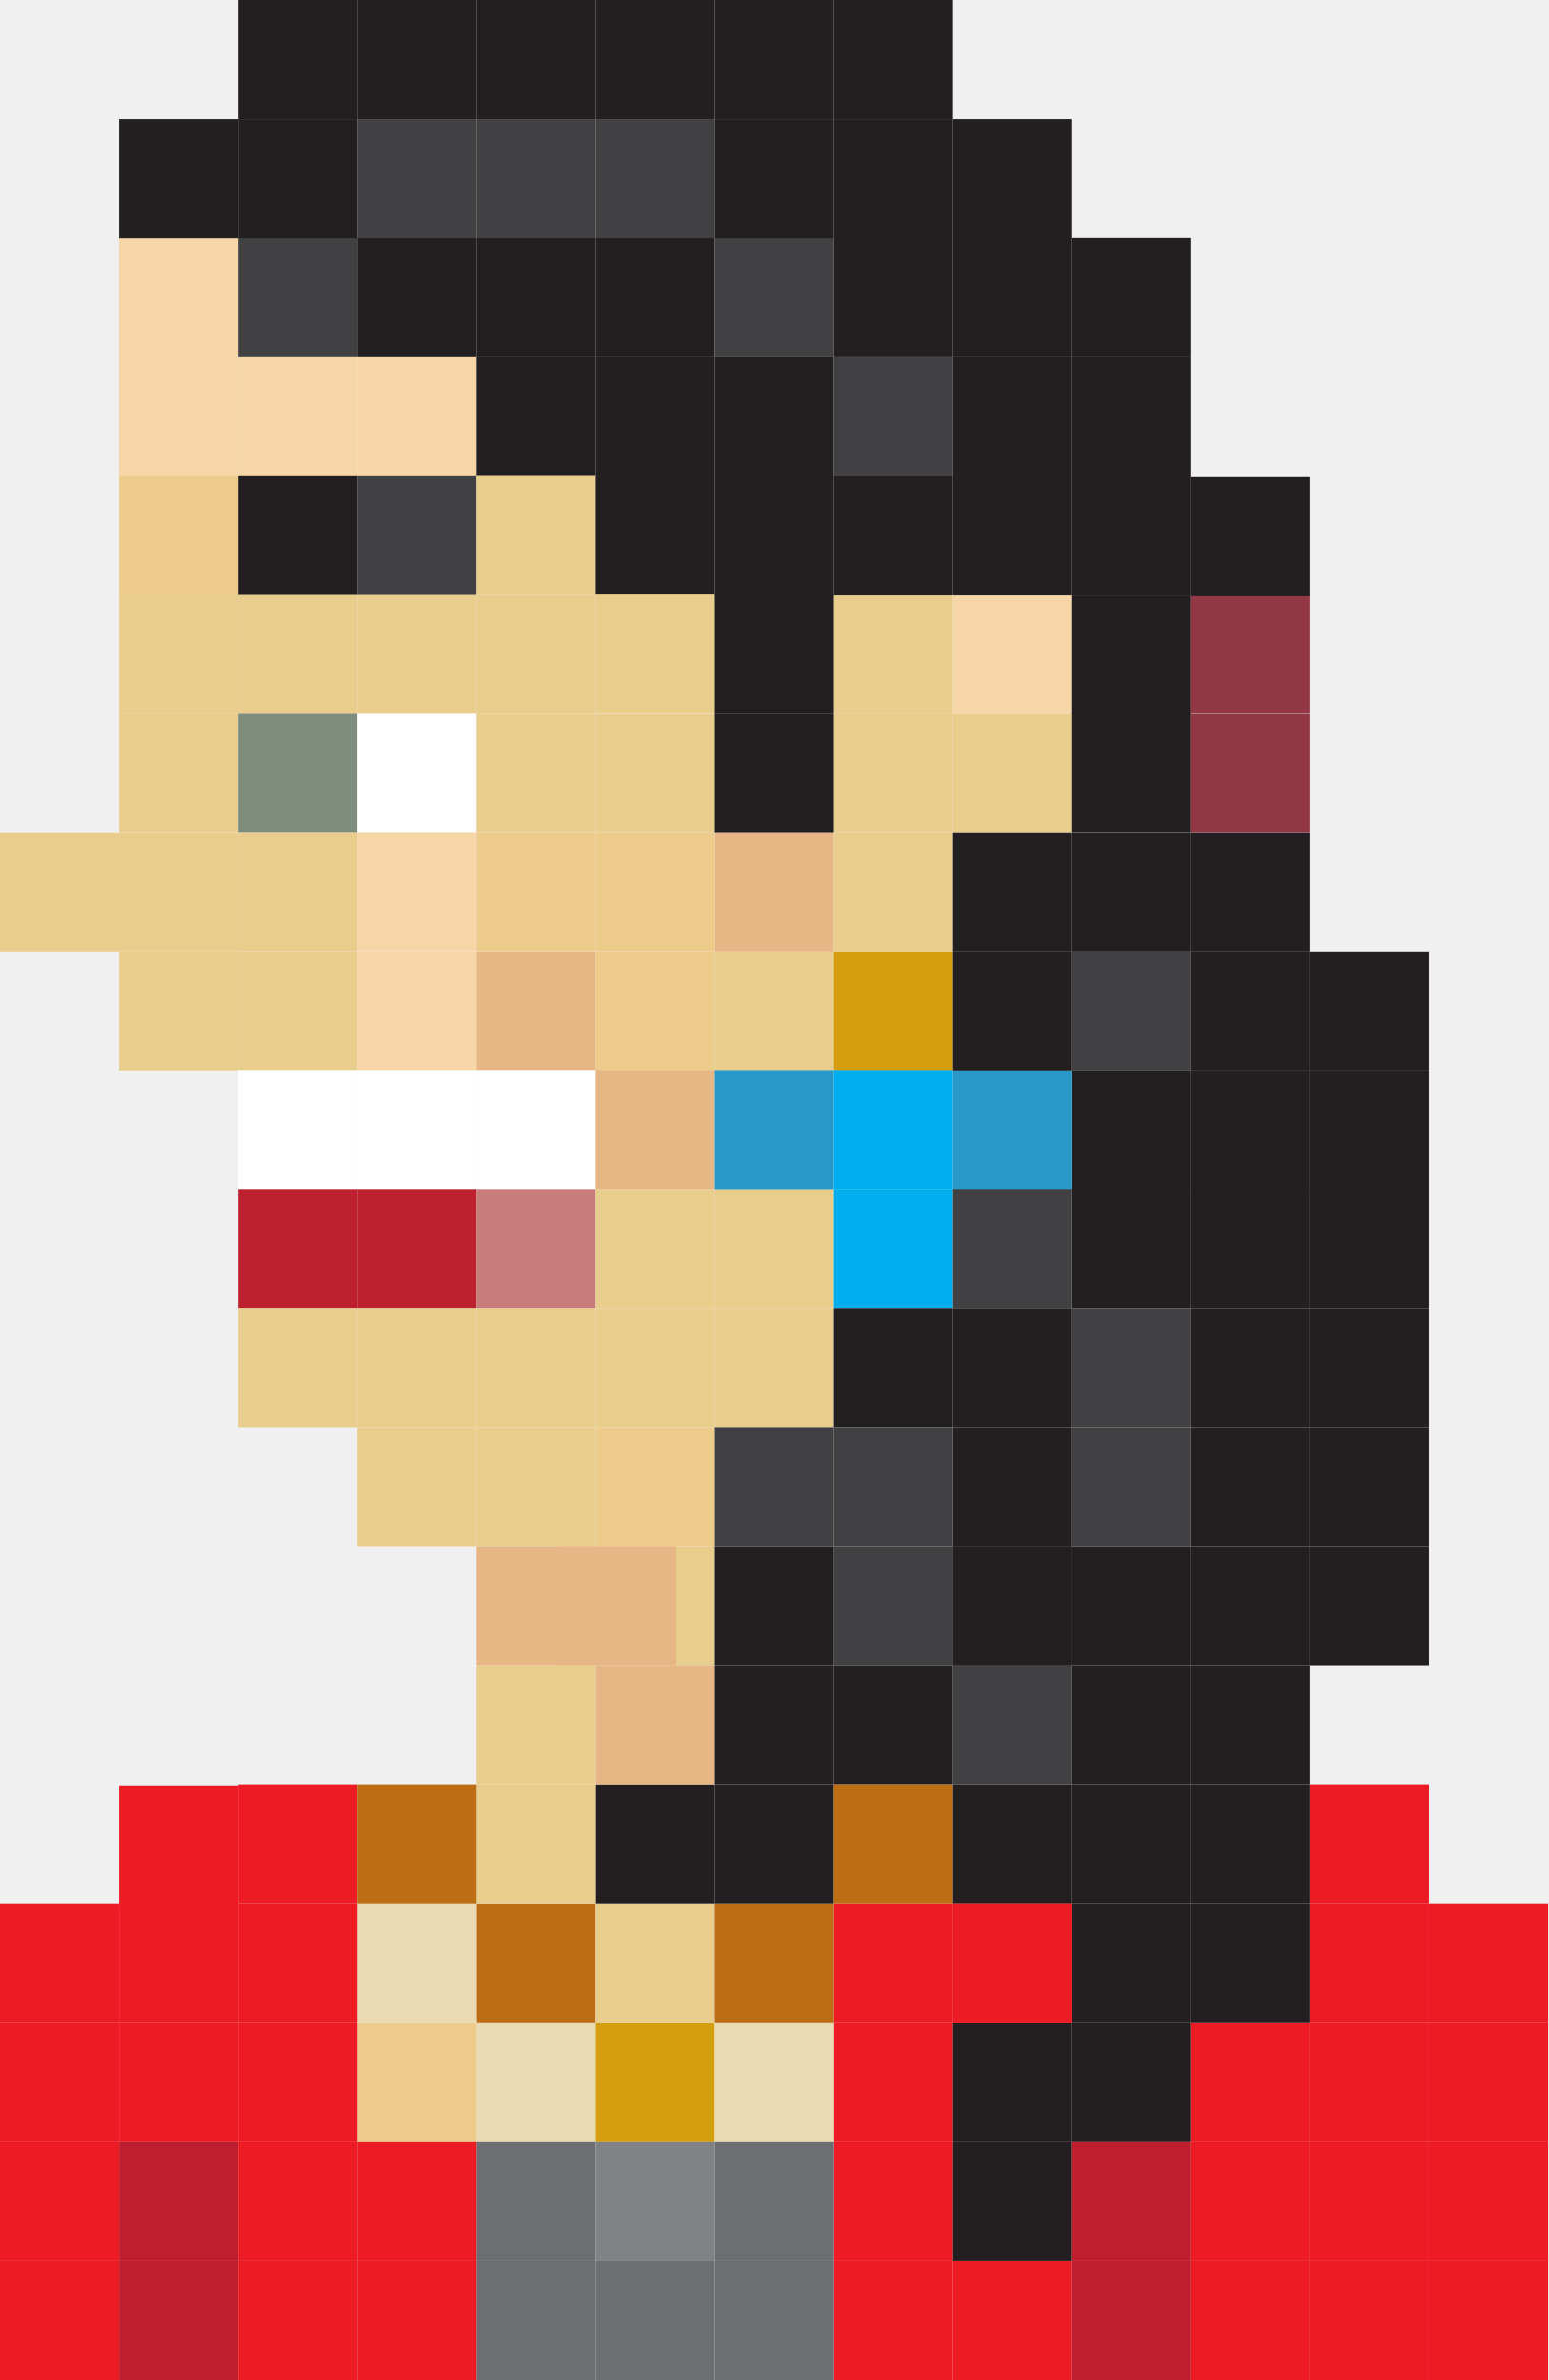
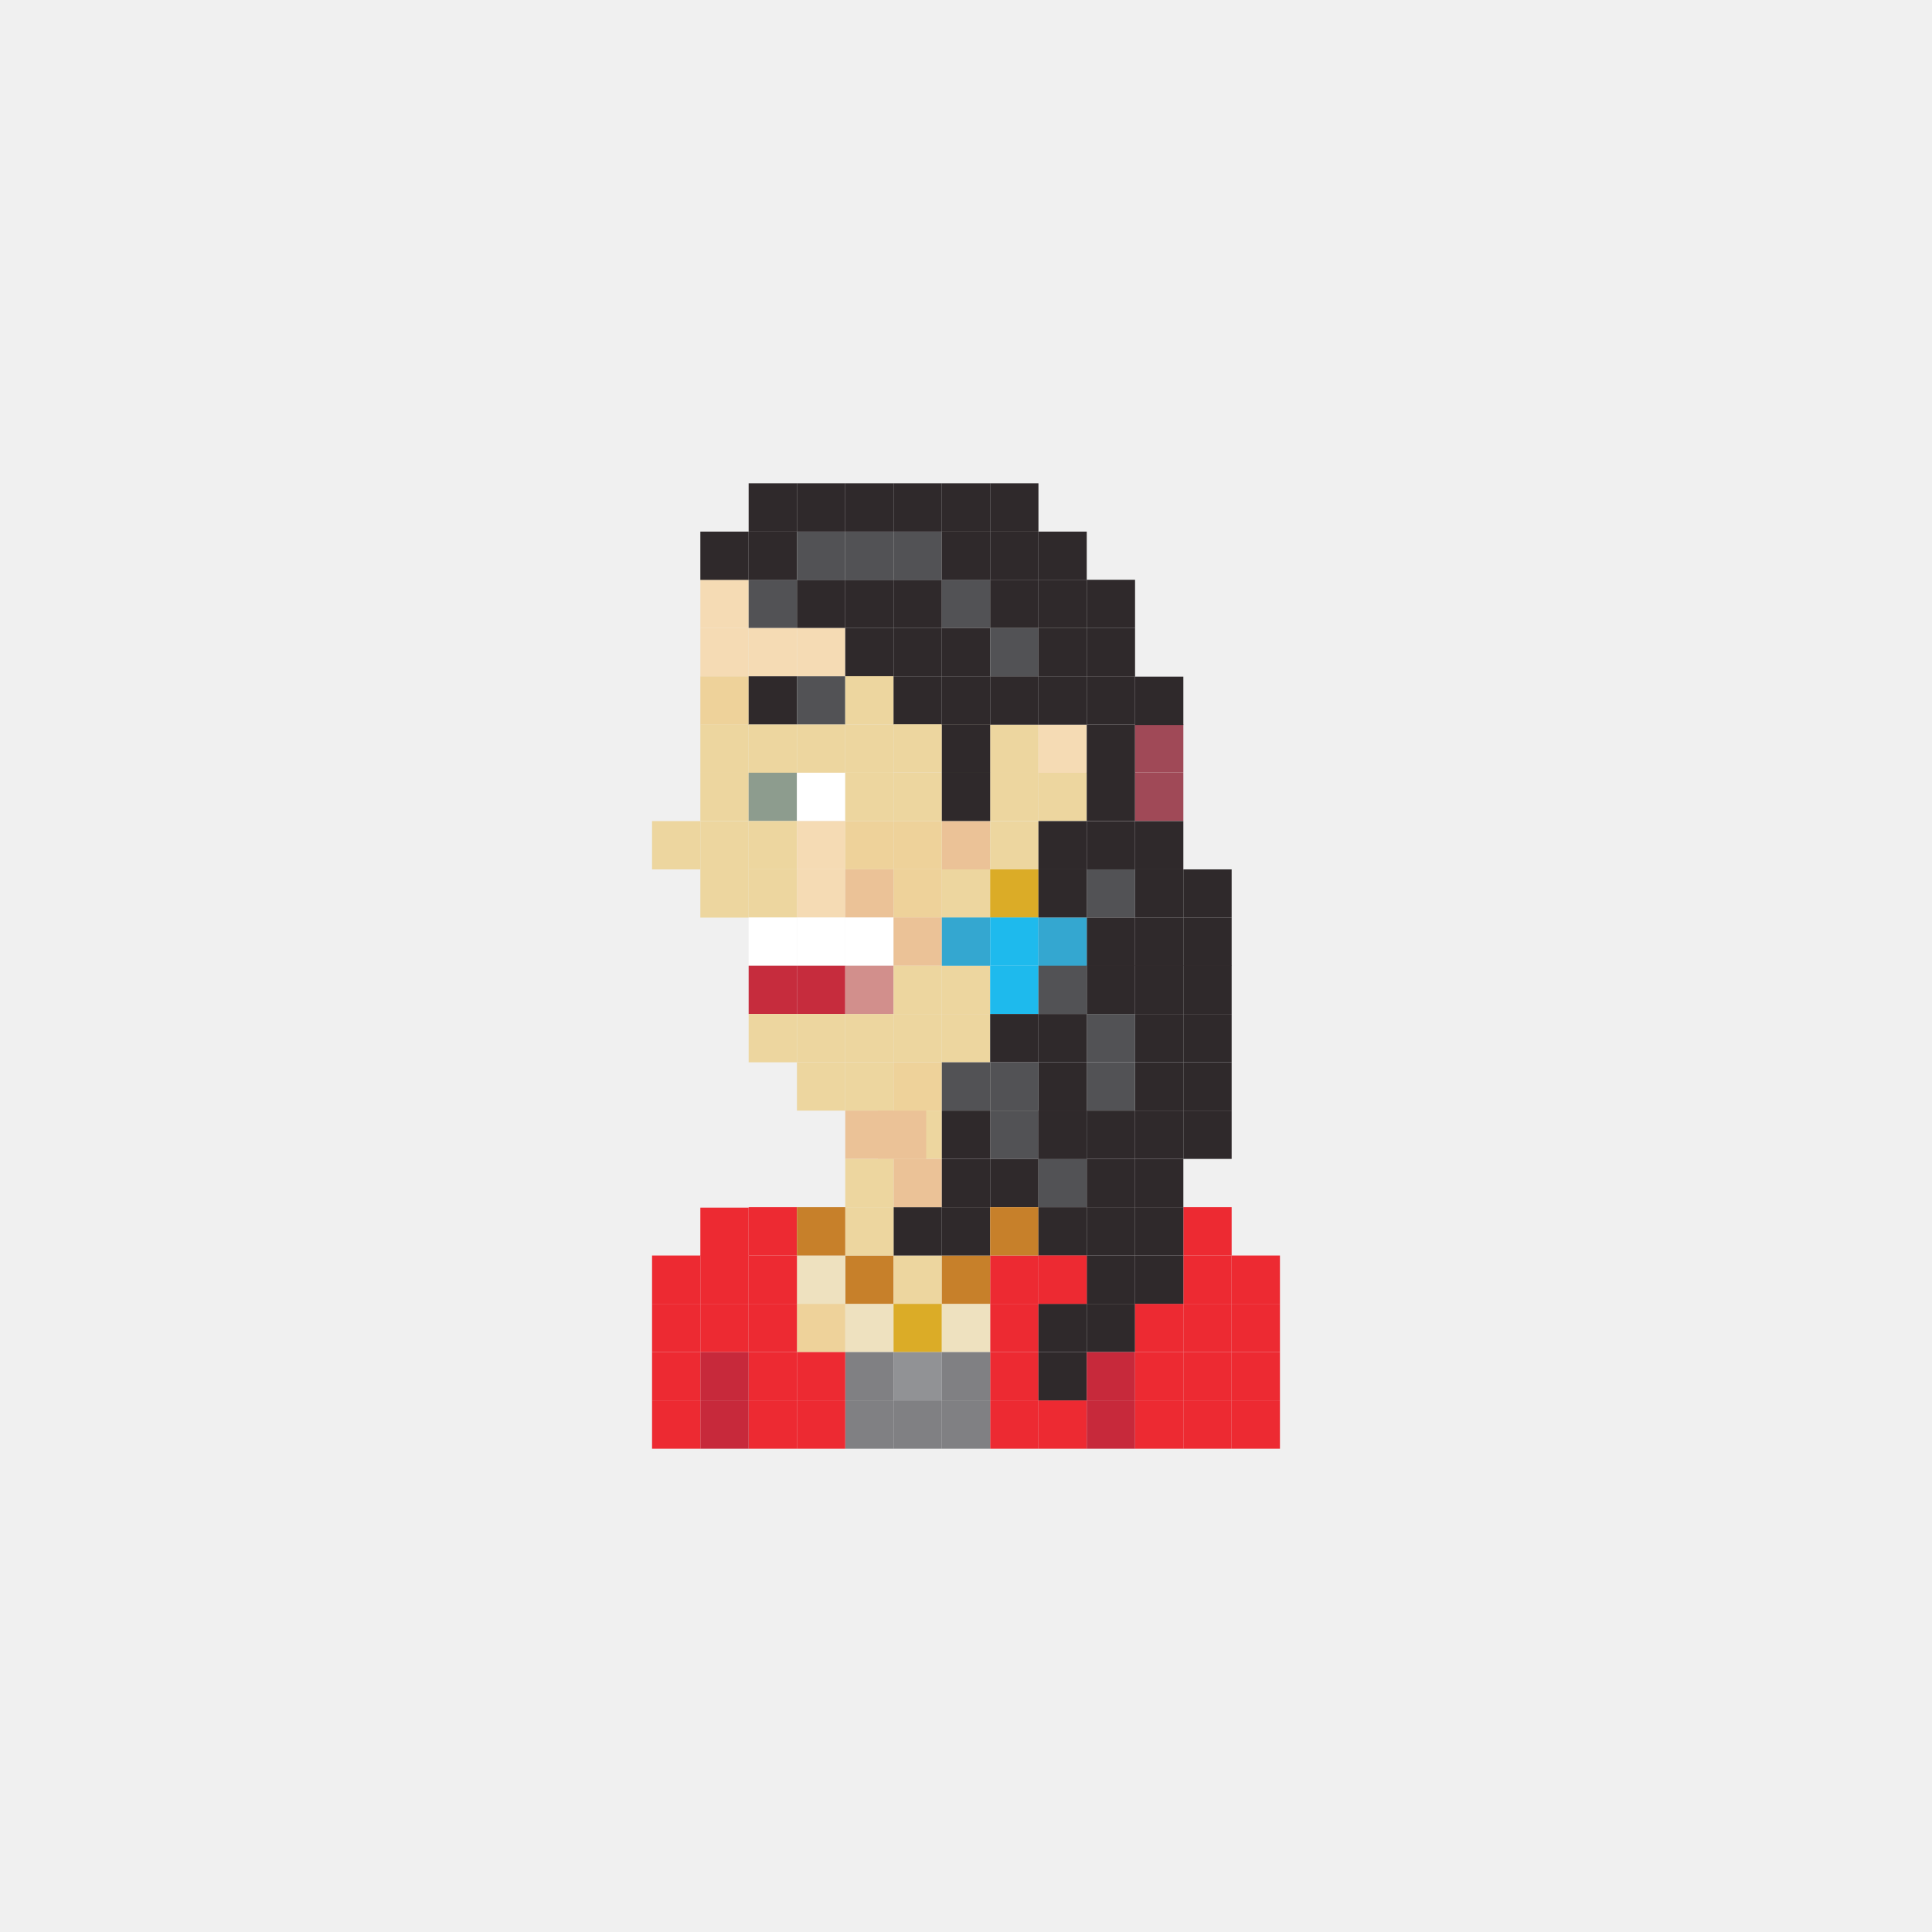
- <svg xmlns="http://www.w3.org/2000/svg" version="1.1" id="Layer_1" x="0px" y="0px" width="19.5px" height="29.981px" viewBox="0 0 19.5 29.981" enable-background="new 0 0 19.5 29.981" xml:space="preserve">
+ <svg xmlns="http://www.w3.org/2000/svg" version="1.1" id="Layer_1" x="0px" y="0px" width="300px" height="300px" viewBox="0 0 300 300" enable-background="new 0 0 300 300" xml:space="preserve">
  <g>
-     <rect x="6" y="25.481" fill="#EADAB2" width="1.5" height="1.5" />
-     <rect x="7.5" y="25.481" fill="#D59E10" width="1.5" height="1.5" />
-     <rect x="10.5" y="25.481" fill="#ED1C24" width="1.5" height="1.5" />
-     <rect x="9" y="25.481" fill="#EADAB2" width="1.5" height="1.5" />
-     <rect x="4.5" y="25.481" fill="#EDCB8A" width="1.5" height="1.5" />
-     <rect x="3" y="25.481" fill="#ED1C24" width="1.5" height="1.5" />
-     <rect x="1.5" y="25.481" fill="#ED1C24" width="1.5" height="1.5" />
-     <rect x="12" y="25.481" fill="#231F20" width="1.5" height="1.5" />
-     <rect x="13.5" y="25.481" fill="#231F20" width="1.5" height="1.5" />
-     <rect x="16.5" y="25.481" fill="#ED1C24" width="1.5" height="1.5" />
-     <rect x="18" y="25.481" fill="#ED1C24" width="1.5" height="1.5" />
-     <rect x="6" y="28.481" fill="#6D6E71" width="1.5" height="1.5" />
-     <rect x="7.5" y="28.481" fill="#6D6E71" width="1.5" height="1.5" />
-     <rect x="10.5" y="28.481" fill="#ED1C24" width="1.5" height="1.5" />
-     <rect x="9" y="28.481" fill="#6D6E71" width="1.5" height="1.5" />
-     <rect x="4.5" y="28.481" fill="#ED1C24" width="1.5" height="1.5" />
-     <rect x="3" y="28.481" fill="#ED1C24" width="1.5" height="1.5" />
-     <rect x="1.5" y="28.481" fill="#BE1E2D" width="1.5" height="1.5" />
-     <rect x="12" y="28.481" fill="#ED1C24" width="1.5" height="1.5" />
-     <rect x="13.5" y="28.481" fill="#BE1E2D" width="1.5" height="1.5" />
-     <rect x="16.5" y="28.481" fill="#ED1C24" width="1.5" height="1.5" />
-     <rect x="18" y="28.481" fill="#ED1C24" width="1.5" height="1.5" />
-     <rect x="6" y="23.981" fill="#BD6D14" width="1.5" height="1.5" />
-     <rect x="7.5" y="23.981" fill="#E8CD8D" width="1.5" height="1.5" />
-     <rect x="10.5" y="23.981" fill="#ED1C24" width="1.5" height="1.5" />
-     <rect x="9" y="23.981" fill="#BD6D14" width="1.5" height="1.5" />
-     <rect x="7.5" y="22.481" fill="#231F20" width="1.5" height="1.5" />
-     <rect x="9" y="22.481" fill="#231F20" width="1.5" height="1.5" />
-     <rect x="4.5" y="23.981" fill="#EADAB2" width="1.5" height="1.5" />
-     <rect x="1.5" y="23.981" fill="#ED1C24" width="1.5" height="1.5" />
-     <rect x="12" y="23.981" fill="#ED1C24" width="1.5" height="1.5" />
-     <rect x="13.5" y="23.981" fill="#231F20" width="1.5" height="1.5" />
-     <rect x="16.5" y="23.981" fill="#ED1C24" width="1.5" height="1.5" />
-     <rect x="18" y="23.981" fill="#ED1C24" width="1.5" height="1.5" />
-     <rect x="1.5" y="22.495" fill="#ED1C24" width="1.5" height="1.5" />
-     <rect x="6" y="26.981" fill="#6D6E71" width="1.5" height="1.5" />
-     <rect x="7.5" y="26.981" fill="#808285" width="1.5" height="1.5" />
-     <rect x="10.5" y="26.981" fill="#ED1C24" width="1.5" height="1.5" />
-     <rect x="9" y="26.981" fill="#6D6E71" width="1.5" height="1.5" />
-     <rect x="4.5" y="26.981" fill="#ED1C24" width="1.5" height="1.5" />
-     <rect x="3" y="26.981" fill="#ED1C24" width="1.5" height="1.5" />
-     <rect x="1.5" y="26.981" fill="#BE1E2D" width="1.5" height="1.5" />
-     <rect y="25.481" fill="#ED1C24" width="1.5" height="1.5" />
-     <rect y="28.481" fill="#ED1C24" width="1.5" height="1.5" />
-     <rect y="23.981" fill="#ED1C24" width="1.5" height="1.5" />
-     <rect y="26.981" fill="#ED1C24" width="1.5" height="1.5" />
-     <rect x="12" y="26.981" fill="#231F20" width="1.5" height="1.5" />
-     <rect x="13.5" y="26.981" fill="#BE1E2D" width="1.5" height="1.5" />
-     <rect x="16.5" y="26.981" fill="#ED1C24" width="1.5" height="1.5" />
-     <rect x="18" y="26.981" fill="#ED1C24" width="1.5" height="1.5" />
-     <rect x="1.5" y="2.996" fill="#F6D5A7" width="1.5" height="1.5" />
-     <rect x="3" y="2.996" fill="#414042" width="1.5" height="1.5" />
-     <rect x="4.5" y="2.996" fill="#231F20" width="1.5" height="1.5" />
-     <rect x="6" y="2.996" fill="#231F20" width="1.5" height="1.5" />
-     <rect x="7.5" y="2.996" fill="#231F20" width="1.5" height="1.5" />
-     <rect x="1.5" y="4.496" fill="#F6D5A7" width="1.5" height="1.5" />
-     <rect x="3" y="4.496" fill="#F6D5A7" width="1.5" height="1.5" />
-     <rect x="4.5" y="4.496" fill="#F6D5A7" width="1.5" height="1.5" />
-     <rect x="6" y="4.496" fill="#231F20" width="1.5" height="1.5" />
-     <rect x="7.5" y="4.496" fill="#231F20" width="1.5" height="1.5" />
-     <rect x="1.5" y="5.996" fill="#EDCB8A" width="1.5" height="1.5" />
-     <rect x="1.5" y="7.49" fill="#E8CD8D" width="1.5" height="1.5" />
-     <rect x="1.5" y="8.988" fill="#E8CD8D" width="1.5" height="1.5" />
-     <rect y="10.49" fill="#E8CD8D" width="1.5" height="1.5" />
-     <rect x="1.5" y="10.49" fill="#E8CD8D" width="1.5" height="1.5" />
-     <rect x="1.5" y="11.988" fill="#E8CD8D" width="1.5" height="1.5" />
-     <rect x="4.5" y="11.988" fill="#F6D5A7" width="1.5" height="1.5" />
-     <rect x="3" y="11.988" fill="#E8CD8D" width="1.5" height="1.5" />
-     <rect x="6" y="11.988" fill="#E7B685" width="1.5" height="1.5" />
-     <rect x="9" y="11.988" fill="#E8CD8D" width="1.5" height="1.5" />
-     <rect x="7.5" y="11.988" fill="#EDCB8A" width="1.5" height="1.5" />
-     <rect x="4.5" y="13.484" fill="#FFFFFF" width="1.5" height="1.5" />
-     <rect x="3" y="13.484" fill="#FFFFFF" width="1.5" height="1.5" />
-     <rect x="6" y="13.484" fill="#FFFFFF" width="1.5" height="1.5" />
-     <rect x="7.5" y="13.484" fill="#E7B685" width="1.5" height="1.5" />
-     <rect x="4.5" y="14.982" fill="#BD202E" width="1.5" height="1.499" />
-     <rect x="3" y="14.982" fill="#BD202E" width="1.5" height="1.499" />
-     <rect x="6" y="14.982" fill="#C97D7A" width="1.5" height="1.499" />
-     <rect x="7.5" y="14.982" fill="#E8CD8D" width="1.5" height="1.499" />
-     <rect x="4.5" y="16.481" fill="#E8CD8D" width="1.5" height="1.5" />
-     <rect x="3" y="16.481" fill="#E8CD8D" width="1.5" height="1.5" />
-     <rect x="6" y="16.481" fill="#E8CD8D" width="1.5" height="1.5" />
-     <rect x="4.5" y="17.981" fill="#E8CD8D" width="1.5" height="1.5" />
-     <rect x="6" y="17.981" fill="#E8CD8D" width="1.5" height="1.5" />
-     <rect x="6" y="19.481" fill="#E7B685" width="1.5" height="1.5" />
-     <rect x="7.5" y="17.981" fill="#EDCB8A" width="1.5" height="1.5" />
-     <rect x="7.5" y="16.481" fill="#E8CD8D" width="1.5" height="1.5" />
-     <rect x="9" y="16.481" fill="#E8CD8D" width="1.5" height="1.5" />
-     <rect x="7.5" y="19.481" fill="#E8CD8D" width="1.5" height="1.5" />
-     <rect x="10.5" y="19.481" fill="#414042" width="1.5" height="1.5" />
-     <rect x="9" y="19.481" fill="#231F20" width="1.5" height="1.5" />
-     <rect x="7.014" y="19.481" fill="#E7B685" width="1.5" height="1.5" />
-     <rect x="7.5" y="20.981" fill="#E7B685" width="1.5" height="1.5" />
-     <rect x="9" y="20.981" fill="#231F20" width="1.5" height="1.5" />
-     <rect x="12" y="19.481" fill="#231F20" width="1.5" height="1.5" />
-     <rect x="6" y="20.981" fill="#E8CD8D" width="1.5" height="1.5" />
-     <rect x="10.5" y="20.981" fill="#231F20" width="1.5" height="1.5" />
-     <rect x="10.5" y="22.481" fill="#BD6D14" width="1.5" height="1.5" />
-     <rect x="6" y="22.481" fill="#E8CD8D" width="1.5" height="1.5" />
-     <rect x="10.5" y="11.988" fill="#D59E10" width="1.5" height="1.5" />
-     <rect x="9" y="10.49" fill="#E7B685" width="1.5" height="1.5" />
-     <rect x="10.5" y="10.49" fill="#E8CD8D" width="1.5" height="1.5" />
-     <rect x="9" y="14.982" fill="#E8CD8D" width="1.5" height="1.499" />
-     <rect x="10.5" y="14.982" fill="#00AEEF" width="1.5" height="1.499" />
-     <rect x="9" y="13.484" fill="#2798C8" width="1.5" height="1.5" />
-     <rect x="10.5" y="13.484" fill="#00AEEF" width="1.5" height="1.5" />
-     <rect x="9" y="8.988" fill="#EADAB2" width="1.5" height="1.5" />
-     <rect x="10.5" y="8.988" fill="#E8CD8D" width="1.5" height="1.5" />
-     <rect x="9" y="7.49" fill="#EADAB2" width="1.5" height="1.5" />
-     <rect x="10.5" y="7.49" fill="#E8CD8D" width="1.5" height="1.5" />
-     <rect x="12" y="8.988" fill="#E8CD8D" width="1.5" height="1.5" />
-     <rect x="12" y="7.49" fill="#F6D5A7" width="1.5" height="1.5" />
-     <rect x="3" y="5.994" fill="#231F20" width="1.5" height="1.5" />
-     <rect x="4.5" y="5.994" fill="#414042" width="1.5" height="1.5" />
-     <rect x="6" y="5.99" fill="#E8CD8D" width="1.5" height="1.5" />
-     <rect x="7.5" y="5.996" fill="#231F20" width="1.5" height="1.5" />
-     <rect x="3" y="7.49" fill="#E8CD8D" width="1.5" height="1.5" />
-     <rect x="4.5" y="7.49" fill="#E8CD8D" width="1.5" height="1.5" />
-     <rect x="6" y="7.488" fill="#E8CD8D" width="1.5" height="1.5" />
-     <rect x="7.5" y="7.484" fill="#E8CD8D" width="1.5" height="1.5" />
-     <rect x="3" y="8.988" fill="#7E8D7E" width="1.5" height="1.5" />
-     <rect x="4.5" y="8.988" fill="#FFFFFF" width="1.5" height="1.5" />
-     <rect x="3" y="10.488" fill="#E8CD8D" width="1.5" height="1.5" />
-     <rect x="4.5" y="10.488" fill="#F6D5A7" width="1.5" height="1.5" />
-     <rect x="6" y="8.988" fill="#E8CD8D" width="1.5" height="1.5" />
-     <rect x="7.5" y="8.988" fill="#E8CD8D" width="1.5" height="1.5" />
-     <rect x="6" y="10.488" fill="#EDCB8A" width="1.5" height="1.5" />
-     <rect x="7.5" y="10.488" fill="#EDCB8A" width="1.5" height="1.5" />
-     <rect x="9" y="2.996" fill="#414042" width="1.5" height="1.5" />
-     <rect x="10.5" y="2.996" fill="#231F20" width="1.5" height="1.5" />
-     <rect x="9" fill="#231F20" width="1.5" height="1.5" />
-     <rect x="10.5" fill="#231F20" width="1.5" height="1.5" />
-     <rect x="10.5" y="1.5" fill="#231F20" width="1.5" height="1.5" />
-     <rect x="12" y="1.5" fill="#231F20" width="1.5" height="1.5" />
-     <rect x="1.5" y="1.5" fill="#231F20" width="1.5" height="1.5" />
-     <rect x="3" y="1.5" fill="#231F20" width="1.5" height="1.5" />
-     <rect x="4.5" y="1.5" fill="#414042" width="1.5" height="1.5" />
-     <rect x="6" y="1.5" fill="#414042" width="1.5" height="1.5" />
-     <rect x="7.5" y="1.5" fill="#414042" width="1.5" height="1.5" />
-     <rect x="3" fill="#231F20" width="1.5" height="1.5" />
-     <rect x="4.5" fill="#231F20" width="1.5" height="1.5" />
-     <rect x="6" fill="#231F20" width="1.5" height="1.5" />
-     <rect x="7.5" fill="#231F20" width="1.5" height="1.5" />
-     <rect x="9" y="1.5" fill="#231F20" width="1.5" height="1.5" />
-     <rect x="9" y="4.496" fill="#231F20" width="1.5" height="1.5" />
-     <rect x="9" y="7.49" fill="#231F20" width="1.5" height="1.5" />
-     <rect x="9" y="8.988" fill="#231F20" width="1.5" height="1.5" />
-     <rect x="10.5" y="4.496" fill="#414042" width="1.5" height="1.5" />
-     <rect x="12" y="4.496" fill="#231F20" width="1.5" height="1.5" />
-     <rect x="12" y="2.996" fill="#231F20" width="1.5" height="1.5" />
-     <rect x="13.5" y="2.996" fill="#231F20" width="1.5" height="1.5" />
-     <rect x="12" y="5.996" fill="#231F20" width="1.5" height="1.5" />
-     <rect x="13.5" y="5.996" fill="#231F20" width="1.5" height="1.5" />
-     <rect x="13.5" y="4.496" fill="#231F20" width="1.5" height="1.5" />
-     <rect x="13.5" y="7.496" fill="#231F20" width="1.5" height="1.5" />
-     <rect x="13.5" y="8.988" fill="#231F20" width="1.5" height="1.5" />
-     <rect x="15" y="8.988" fill="#913844" width="1.5" height="1.5" />
-     <rect x="15" y="7.484" fill="#913844" width="1.5" height="1.5" />
-     <rect x="13.5" y="11.99" fill="#414042" width="1.5" height="1.5" />
-     <rect x="13.5" y="10.49" fill="#231F20" width="1.5" height="1.5" />
-     <rect x="13.5" y="13.49" fill="#231F20" width="1.5" height="1.5" />
-     <rect x="15" y="6.006" fill="#231F20" width="1.5" height="1.5" />
-     <rect x="15" y="10.49" fill="#231F20" width="1.5" height="1.5" />
-     <rect x="15" y="11.99" fill="#231F20" width="1.5" height="1.5" />
-     <rect x="15" y="13.49" fill="#231F20" width="1.5" height="1.5" />
-     <rect x="12" y="11.99" fill="#231F20" width="1.5" height="1.5" />
-     <rect x="12" y="10.49" fill="#231F20" width="1.5" height="1.5" />
-     <rect x="12" y="13.49" fill="#2798C8" width="1.5" height="1.5" />
-     <rect x="13.5" y="14.982" fill="#231F20" width="1.5" height="1.499" />
-     <rect x="15" y="14.982" fill="#231F20" width="1.5" height="1.499" />
-     <rect x="12" y="14.982" fill="#414042" width="1.5" height="1.499" />
-     <rect x="13.5" y="16.481" fill="#414042" width="1.5" height="1.5" />
-     <rect x="15" y="16.481" fill="#231F20" width="1.5" height="1.5" />
-     <rect x="12" y="20.981" fill="#414042" width="1.5" height="1.5" />
-     <rect x="12" y="22.481" fill="#231F20" width="1.5" height="1.5" />
-     <rect x="12" y="23.981" fill="#ED1C24" width="1.5" height="1.5" />
-     <rect x="13.5" y="19.481" fill="#231F20" width="1.5" height="1.5" />
-     <rect x="15" y="17.981" fill="#231F20" width="1.5" height="1.5" />
-     <rect x="13.5" y="20.981" fill="#231F20" width="1.5" height="1.5" />
-     <rect x="15" y="19.481" fill="#231F20" width="1.5" height="1.5" />
-     <rect x="15" y="20.981" fill="#231F20" width="1.5" height="1.5" />
-     <rect x="16.5" y="11.99" fill="#231F20" width="1.5" height="1.5" />
-     <rect x="16.5" y="13.49" fill="#231F20" width="1.5" height="1.5" />
-     <rect x="16.5" y="14.982" fill="#231F20" width="1.5" height="1.499" />
-     <rect x="16.5" y="16.481" fill="#231F20" width="1.5" height="1.5" />
-     <rect x="16.5" y="17.981" fill="#231F20" width="1.5" height="1.5" />
-     <rect x="16.5" y="19.481" fill="#231F20" width="1.5" height="1.5" />
-     <rect x="16.5" y="22.481" fill="#ED1C24" width="1.5" height="1.5" />
-     <rect x="15" y="25.481" fill="#ED1C24" width="1.5" height="1.5" />
-     <rect x="15" y="28.481" fill="#ED1C24" width="1.5" height="1.5" />
-     <rect x="15" y="23.981" fill="#231F20" width="1.5" height="1.5" />
-     <rect x="15" y="26.981" fill="#ED1C24" width="1.5" height="1.5" />
-     <rect x="15" y="22.481" fill="#231F20" width="1.5" height="1.5" />
-     <rect x="13.5" y="22.481" fill="#231F20" width="1.5" height="1.5" />
-     <rect x="3" y="22.481" fill="#ED1C24" width="1.5" height="1.5" />
-     <rect x="4.5" y="22.481" fill="#BD6D14" width="1.5" height="1.5" />
-     <rect x="3" y="23.981" fill="#ED1C24" width="1.5" height="1.5" />
-     <rect x="12" y="16.481" fill="#231F20" width="1.5" height="1.5" />
-     <rect x="13.5" y="17.981" fill="#414042" width="1.5" height="1.5" />
-     <rect x="12" y="17.981" fill="#231F20" width="1.5" height="1.5" />
-     <rect x="10.5" y="16.481" fill="#231F20" width="1.5" height="1.5" />
-     <rect x="10.5" y="17.981" fill="#414042" width="1.5" height="1.5" />
-     <rect x="9" y="17.981" fill="#414042" width="1.5" height="1.5" />
-     <rect x="12" y="19.481" fill="#231F20" width="1.5" height="1.5" />
-     <rect x="9" y="5.996" fill="#231F20" width="1.5" height="1.5" />
-     <rect x="10.5" y="5.996" fill="#231F20" width="1.5" height="1.5" />
+     <rect x="131.25" y="202.454" fill="#EEE1BF" width="7.5" height="7.5" />
+     <rect x="138.75" y="202.454" fill="#DBAC27" width="7.5" height="7.5" />
+     <rect x="153.75" y="202.454" fill="#ED2A32" width="7.5" height="7.5" />
+     <rect x="146.25" y="202.454" fill="#EEE1BF" width="7.5" height="7.5" />
+     <rect x="123.75" y="202.454" fill="#EED29A" width="7.5" height="7.5" />
+     <rect x="116.25" y="202.454" fill="#ED2A32" width="7.5" height="7.5" />
+     <rect x="108.75" y="202.454" fill="#ED2A32" width="7.5" height="7.5" />
+     <rect x="161.25" y="202.454" fill="#2F292B" width="7.5" height="7.5" />
+     <rect x="168.75" y="202.454" fill="#2F292B" width="7.5" height="7.5" />
+     <rect x="183.75" y="202.454" fill="#ED2A32" width="7.5" height="7.5" />
+     <rect x="191.25" y="202.454" fill="#ED2A32" width="7.5" height="7.5" />
+     <rect x="131.25" y="217.454" fill="#808083" width="7.5" height="7.5" />
+     <rect x="138.75" y="217.454" fill="#808083" width="7.5" height="7.5" />
+     <rect x="153.75" y="217.454" fill="#ED2A32" width="7.5" height="7.5" />
+     <rect x="146.25" y="217.454" fill="#808083" width="7.5" height="7.5" />
+     <rect x="123.75" y="217.454" fill="#ED2A32" width="7.5" height="7.5" />
+     <rect x="116.25" y="217.454" fill="#ED2A32" width="7.5" height="7.5" />
+     <rect x="108.75" y="217.454" fill="#C7293B" width="7.5" height="7.5" />
+     <rect x="161.25" y="217.454" fill="#ED2A32" width="7.5" height="7.5" />
+     <rect x="168.75" y="217.454" fill="#C7293B" width="7.5" height="7.5" />
+     <rect x="183.75" y="217.454" fill="#ED2A32" width="7.5" height="7.5" />
+     <rect x="191.25" y="217.454" fill="#ED2A32" width="7.5" height="7.5" />
+     <rect x="131.25" y="194.954" fill="#C7802A" width="7.5" height="7.5" />
+     <rect x="138.75" y="194.954" fill="#EDD69F" width="7.5" height="7.5" />
+     <rect x="153.75" y="194.954" fill="#ED2A32" width="7.5" height="7.5" />
+     <rect x="146.25" y="194.954" fill="#C7802A" width="7.5" height="7.5" />
+     <rect x="138.75" y="187.454" fill="#2F292B" width="7.5" height="7.5" />
+     <rect x="146.25" y="187.454" fill="#2F292B" width="7.5" height="7.5" />
+     <rect x="123.75" y="194.954" fill="#EEE1BF" width="7.5" height="7.5" />
+     <rect x="108.75" y="194.954" fill="#ED2A32" width="7.5" height="7.5" />
+     <rect x="161.25" y="194.954" fill="#ED2A32" width="7.5" height="7.5" />
+     <rect x="168.75" y="194.954" fill="#2F292B" width="7.5" height="7.5" />
+     <rect x="183.75" y="194.954" fill="#ED2A32" width="7.5" height="7.5" />
+     <rect x="191.25" y="194.954" fill="#ED2A32" width="7.5" height="7.5" />
+     <rect x="108.75" y="187.522" fill="#ED2A32" width="7.5" height="7.5" />
+     <rect x="131.25" y="209.954" fill="#808083" width="7.5" height="7.5" />
+     <rect x="138.75" y="209.954" fill="#919295" width="7.5" height="7.5" />
+     <rect x="153.75" y="209.954" fill="#ED2A32" width="7.5" height="7.5" />
+     <rect x="146.25" y="209.954" fill="#808083" width="7.5" height="7.5" />
+     <rect x="123.75" y="209.954" fill="#ED2A32" width="7.5" height="7.5" />
+     <rect x="116.25" y="209.954" fill="#ED2A32" width="7.5" height="7.5" />
+     <rect x="108.75" y="209.954" fill="#C7293B" width="7.5" height="7.5" />
+     <rect x="101.25" y="202.454" fill="#ED2A32" width="7.5" height="7.5" />
+     <rect x="101.25" y="217.454" fill="#ED2A32" width="7.5" height="7.5" />
+     <rect x="101.25" y="194.954" fill="#ED2A32" width="7.5" height="7.5" />
+     <rect x="101.25" y="209.954" fill="#ED2A32" width="7.5" height="7.5" />
+     <rect x="161.25" y="209.954" fill="#2F292B" width="7.5" height="7.5" />
+     <rect x="168.75" y="209.954" fill="#C7293B" width="7.5" height="7.5" />
+     <rect x="183.75" y="209.954" fill="#ED2A32" width="7.5" height="7.5" />
+     <rect x="191.25" y="209.954" fill="#ED2A32" width="7.5" height="7.5" />
+     <rect x="108.75" y="90.027" fill="#F5DBB4" width="7.5" height="7.5" />
+     <rect x="116.25" y="90.027" fill="#525255" width="7.5" height="7.5" />
+     <rect x="123.75" y="90.027" fill="#2F292B" width="7.5" height="7.5" />
+     <rect x="131.25" y="90.027" fill="#2F292B" width="7.5" height="7.5" />
+     <rect x="138.75" y="90.027" fill="#2F292B" width="7.5" height="7.5" />
+     <rect x="108.75" y="97.527" fill="#F5DBB4" width="7.5" height="7.5" />
+     <rect x="116.25" y="97.527" fill="#F5DBB4" width="7.5" height="7.5" />
+     <rect x="123.75" y="97.527" fill="#F5DBB4" width="7.5" height="7.5" />
+     <rect x="131.25" y="97.527" fill="#2F292B" width="7.5" height="7.5" />
+     <rect x="138.75" y="97.527" fill="#2F292B" width="7.5" height="7.5" />
+     <rect x="108.75" y="105.027" fill="#EED29A" width="7.5" height="7.5" />
+     <rect x="108.75" y="112.498" fill="#EDD69F" width="7.5" height="7.5" />
+     <rect x="108.75" y="119.988" fill="#EDD69F" width="7.5" height="7.5" />
+     <rect x="101.25" y="127.498" fill="#EDD69F" width="7.5" height="7.5" />
+     <rect x="108.75" y="127.498" fill="#EDD69F" width="7.5" height="7.5" />
+     <rect x="108.75" y="134.988" fill="#EDD69F" width="7.5" height="7.5" />
+     <rect x="123.75" y="134.988" fill="#F5DBB4" width="7.5" height="7.5" />
+     <rect x="116.25" y="134.988" fill="#EDD69F" width="7.5" height="7.5" />
+     <rect x="131.25" y="134.988" fill="#EBC297" width="7.5" height="7.5" />
+     <rect x="146.25" y="134.988" fill="#EDD69F" width="7.5" height="7.5" />
+     <rect x="138.75" y="134.988" fill="#EED29A" width="7.5" height="7.5" />
+     <rect x="123.75" y="142.468" fill="#FFFFFF" width="7.5" height="7.5" />
+     <rect x="116.25" y="142.468" fill="#FFFFFF" width="7.5" height="7.5" />
+     <rect x="131.25" y="142.468" fill="#FFFFFF" width="7.5" height="7.5" />
+     <rect x="138.75" y="142.468" fill="#EBC297" width="7.5" height="7.5" />
+     <rect x="123.75" y="149.958" fill="#C62C3D" width="7.5" height="7.495" />
+     <rect x="116.25" y="149.958" fill="#C62C3D" width="7.5" height="7.495" />
+     <rect x="131.25" y="149.958" fill="#D28F8C" width="7.5" height="7.495" />
+     <rect x="138.75" y="149.958" fill="#EDD69F" width="7.5" height="7.495" />
+     <rect x="123.75" y="157.454" fill="#EDD69F" width="7.5" height="7.5" />
+     <rect x="116.25" y="157.454" fill="#EDD69F" width="7.5" height="7.5" />
+     <rect x="131.25" y="157.454" fill="#EDD69F" width="7.5" height="7.5" />
+     <rect x="123.75" y="164.954" fill="#EDD69F" width="7.5" height="7.5" />
+     <rect x="131.25" y="164.954" fill="#EDD69F" width="7.5" height="7.5" />
+     <rect x="131.25" y="172.454" fill="#EBC297" width="7.5" height="7.5" />
+     <rect x="138.75" y="164.954" fill="#EED29A" width="7.5" height="7.5" />
+     <rect x="138.75" y="157.454" fill="#EDD69F" width="7.5" height="7.5" />
+     <rect x="146.25" y="157.454" fill="#EDD69F" width="7.5" height="7.5" />
+     <rect x="138.75" y="172.454" fill="#EDD69F" width="7.5" height="7.5" />
+     <rect x="153.75" y="172.454" fill="#525255" width="7.5" height="7.5" />
+     <rect x="146.25" y="172.454" fill="#2F292B" width="7.5" height="7.5" />
+     <rect x="136.318" y="172.454" fill="#EBC297" width="7.5" height="7.5" />
+     <rect x="138.75" y="179.954" fill="#EBC297" width="7.5" height="7.5" />
+     <rect x="146.25" y="179.954" fill="#2F292B" width="7.5" height="7.5" />
+     <rect x="161.25" y="172.454" fill="#2F292B" width="7.5" height="7.5" />
+     <rect x="131.25" y="179.954" fill="#EDD69F" width="7.5" height="7.5" />
+     <rect x="153.75" y="179.954" fill="#2F292B" width="7.5" height="7.5" />
+     <rect x="153.75" y="187.454" fill="#C7802A" width="7.5" height="7.5" />
+     <rect x="131.25" y="187.454" fill="#EDD69F" width="7.5" height="7.5" />
+     <rect x="153.75" y="134.988" fill="#DBAC27" width="7.5" height="7.5" />
+     <rect x="146.25" y="127.498" fill="#EBC297" width="7.5" height="7.5" />
+     <rect x="153.75" y="127.498" fill="#EDD69F" width="7.5" height="7.5" />
+     <rect x="146.25" y="149.958" fill="#EDD69F" width="7.5" height="7.495" />
+     <rect x="153.75" y="149.958" fill="#1EBAED" width="7.5" height="7.495" />
+     <rect x="146.25" y="142.468" fill="#34A7D0" width="7.5" height="7.5" />
+     <rect x="153.75" y="142.468" fill="#1EBAED" width="7.5" height="7.5" />
+     <rect x="146.25" y="119.988" fill="#EEE1BF" width="7.5" height="7.5" />
+     <rect x="153.75" y="119.988" fill="#EDD69F" width="7.5" height="7.5" />
+     <rect x="146.25" y="112.498" fill="#EEE1BF" width="7.5" height="7.5" />
+     <rect x="153.75" y="112.498" fill="#EDD69F" width="7.5" height="7.5" />
+     <rect x="161.25" y="119.988" fill="#EDD69F" width="7.5" height="7.5" />
+     <rect x="161.25" y="112.498" fill="#F5DBB4" width="7.5" height="7.5" />
+     <rect x="116.25" y="105.017" fill="#2F292B" width="7.5" height="7.5" />
+     <rect x="123.75" y="105.017" fill="#525255" width="7.5" height="7.5" />
+     <rect x="131.25" y="104.998" fill="#EDD69F" width="7.5" height="7.5" />
+     <rect x="138.75" y="105.027" fill="#2F292B" width="7.5" height="7.5" />
+     <rect x="116.25" y="112.498" fill="#EDD69F" width="7.5" height="7.5" />
+     <rect x="123.75" y="112.498" fill="#EDD69F" width="7.5" height="7.5" />
+     <rect x="131.25" y="112.488" fill="#EDD69F" width="7.5" height="7.5" />
+     <rect x="138.75" y="112.468" fill="#EDD69F" width="7.5" height="7.5" />
+     <rect x="116.25" y="119.988" fill="#8D9C8E" width="7.5" height="7.5" />
+     <rect x="123.75" y="119.988" fill="#FFFFFF" width="7.5" height="7.5" />
+     <rect x="116.25" y="127.488" fill="#EDD69F" width="7.5" height="7.5" />
+     <rect x="123.75" y="127.488" fill="#F5DBB4" width="7.5" height="7.5" />
+     <rect x="131.25" y="119.988" fill="#EDD69F" width="7.5" height="7.5" />
+     <rect x="138.75" y="119.988" fill="#EDD69F" width="7.5" height="7.5" />
+     <rect x="131.25" y="127.488" fill="#EED29A" width="7.5" height="7.5" />
+     <rect x="138.75" y="127.488" fill="#EED29A" width="7.5" height="7.5" />
+     <rect x="146.25" y="90.027" fill="#525255" width="7.5" height="7.5" />
+     <rect x="153.75" y="90.027" fill="#2F292B" width="7.5" height="7.5" />
+     <rect x="146.25" y="75.046" fill="#2F292B" width="7.5" height="7.5" />
+     <rect x="153.75" y="75.046" fill="#2F292B" width="7.5" height="7.5" />
+     <rect x="153.75" y="82.546" fill="#2F292B" width="7.5" height="7.5" />
+     <rect x="161.25" y="82.546" fill="#2F292B" width="7.5" height="7.5" />
+     <rect x="108.75" y="82.546" fill="#2F292B" width="7.5" height="7.5" />
+     <rect x="116.25" y="82.546" fill="#2F292B" width="7.5" height="7.5" />
+     <rect x="123.75" y="82.546" fill="#525255" width="7.5" height="7.5" />
+     <rect x="131.25" y="82.546" fill="#525255" width="7.5" height="7.5" />
+     <rect x="138.75" y="82.546" fill="#525255" width="7.5" height="7.5" />
+     <rect x="116.25" y="75.046" fill="#2F292B" width="7.5" height="7.5" />
+     <rect x="123.75" y="75.046" fill="#2F292B" width="7.5" height="7.5" />
+     <rect x="131.25" y="75.046" fill="#2F292B" width="7.5" height="7.5" />
+     <rect x="138.75" y="75.046" fill="#2F292B" width="7.5" height="7.5" />
+     <rect x="146.25" y="82.546" fill="#2F292B" width="7.5" height="7.5" />
+     <rect x="146.25" y="97.527" fill="#2F292B" width="7.5" height="7.5" />
+     <rect x="146.25" y="112.498" fill="#2F292B" width="7.5" height="7.5" />
+     <rect x="146.25" y="119.988" fill="#2F292B" width="7.5" height="7.5" />
+     <rect x="153.75" y="97.527" fill="#525255" width="7.5" height="7.5" />
+     <rect x="161.25" y="97.527" fill="#2F292B" width="7.5" height="7.5" />
+     <rect x="161.25" y="90.027" fill="#2F292B" width="7.5" height="7.5" />
+     <rect x="168.75" y="90.027" fill="#2F292B" width="7.5" height="7.5" />
+     <rect x="161.25" y="105.027" fill="#2F292B" width="7.5" height="7.5" />
+     <rect x="168.75" y="105.027" fill="#2F292B" width="7.5" height="7.5" />
+     <rect x="168.75" y="97.527" fill="#2F292B" width="7.5" height="7.5" />
+     <rect x="168.75" y="112.527" fill="#2F292B" width="7.5" height="7.5" />
+     <rect x="168.75" y="119.988" fill="#2F292B" width="7.5" height="7.5" />
+     <rect x="176.25" y="119.988" fill="#A04957" width="7.5" height="7.5" />
+     <rect x="176.25" y="112.468" fill="#A04957" width="7.5" height="7.5" />
+     <rect x="168.75" y="134.998" fill="#525255" width="7.5" height="7.5" />
+     <rect x="168.75" y="127.498" fill="#2F292B" width="7.5" height="7.5" />
+     <rect x="168.75" y="142.498" fill="#2F292B" width="7.5" height="7.5" />
+     <rect x="176.25" y="105.076" fill="#2F292B" width="7.5" height="7.5" />
+     <rect x="176.25" y="127.498" fill="#2F292B" width="7.5" height="7.5" />
+     <rect x="176.25" y="134.998" fill="#2F292B" width="7.5" height="7.5" />
+     <rect x="176.25" y="142.498" fill="#2F292B" width="7.5" height="7.5" />
+     <rect x="161.25" y="134.998" fill="#2F292B" width="7.5" height="7.5" />
+     <rect x="161.25" y="127.498" fill="#2F292B" width="7.5" height="7.5" />
+     <rect x="161.25" y="142.498" fill="#34A7D0" width="7.5" height="7.5" />
+     <rect x="168.75" y="149.958" fill="#2F292B" width="7.5" height="7.495" />
+     <rect x="176.25" y="149.958" fill="#2F292B" width="7.5" height="7.495" />
+     <rect x="161.25" y="149.958" fill="#525255" width="7.5" height="7.495" />
+     <rect x="168.75" y="157.454" fill="#525255" width="7.5" height="7.5" />
+     <rect x="176.25" y="157.454" fill="#2F292B" width="7.5" height="7.5" />
+     <rect x="161.25" y="179.954" fill="#525255" width="7.5" height="7.5" />
+     <rect x="161.25" y="187.454" fill="#2F292B" width="7.5" height="7.5" />
+     <rect x="161.25" y="194.954" fill="#ED2A32" width="7.5" height="7.5" />
+     <rect x="168.75" y="172.454" fill="#2F292B" width="7.5" height="7.5" />
+     <rect x="176.25" y="164.954" fill="#2F292B" width="7.5" height="7.5" />
+     <rect x="168.75" y="179.954" fill="#2F292B" width="7.5" height="7.5" />
+     <rect x="176.25" y="172.454" fill="#2F292B" width="7.5" height="7.5" />
+     <rect x="176.25" y="179.954" fill="#2F292B" width="7.5" height="7.5" />
+     <rect x="183.75" y="134.998" fill="#2F292B" width="7.5" height="7.5" />
+     <rect x="183.75" y="142.498" fill="#2F292B" width="7.5" height="7.5" />
+     <rect x="183.75" y="149.958" fill="#2F292B" width="7.5" height="7.495" />
+     <rect x="183.75" y="157.454" fill="#2F292B" width="7.5" height="7.5" />
+     <rect x="183.75" y="164.954" fill="#2F292B" width="7.5" height="7.5" />
+     <rect x="183.75" y="172.454" fill="#2F292B" width="7.5" height="7.5" />
+     <rect x="183.75" y="187.454" fill="#ED2A32" width="7.5" height="7.5" />
+     <rect x="176.25" y="202.454" fill="#ED2A32" width="7.5" height="7.5" />
+     <rect x="176.25" y="217.454" fill="#ED2A32" width="7.5" height="7.5" />
+     <rect x="176.25" y="194.954" fill="#2F292B" width="7.5" height="7.5" />
+     <rect x="176.25" y="209.954" fill="#ED2A32" width="7.5" height="7.5" />
+     <rect x="176.25" y="187.454" fill="#2F292B" width="7.5" height="7.5" />
+     <rect x="168.75" y="187.454" fill="#2F292B" width="7.5" height="7.5" />
+     <rect x="116.25" y="187.454" fill="#ED2A32" width="7.5" height="7.5" />
+     <rect x="123.75" y="187.454" fill="#C7802A" width="7.5" height="7.5" />
+     <rect x="116.25" y="194.954" fill="#ED2A32" width="7.5" height="7.5" />
+     <rect x="161.25" y="157.454" fill="#2F292B" width="7.5" height="7.5" />
+     <rect x="168.75" y="164.954" fill="#525255" width="7.5" height="7.5" />
+     <rect x="161.25" y="164.954" fill="#2F292B" width="7.5" height="7.5" />
+     <rect x="153.75" y="157.454" fill="#2F292B" width="7.5" height="7.5" />
+     <rect x="153.75" y="164.954" fill="#525255" width="7.5" height="7.5" />
+     <rect x="146.25" y="164.954" fill="#525255" width="7.5" height="7.5" />
+     <rect x="161.25" y="172.454" fill="#2F292B" width="7.5" height="7.5" />
+     <rect x="146.25" y="105.027" fill="#2F292B" width="7.5" height="7.5" />
+     <rect x="153.75" y="105.027" fill="#2F292B" width="7.5" height="7.5" />
  </g>
</svg>
